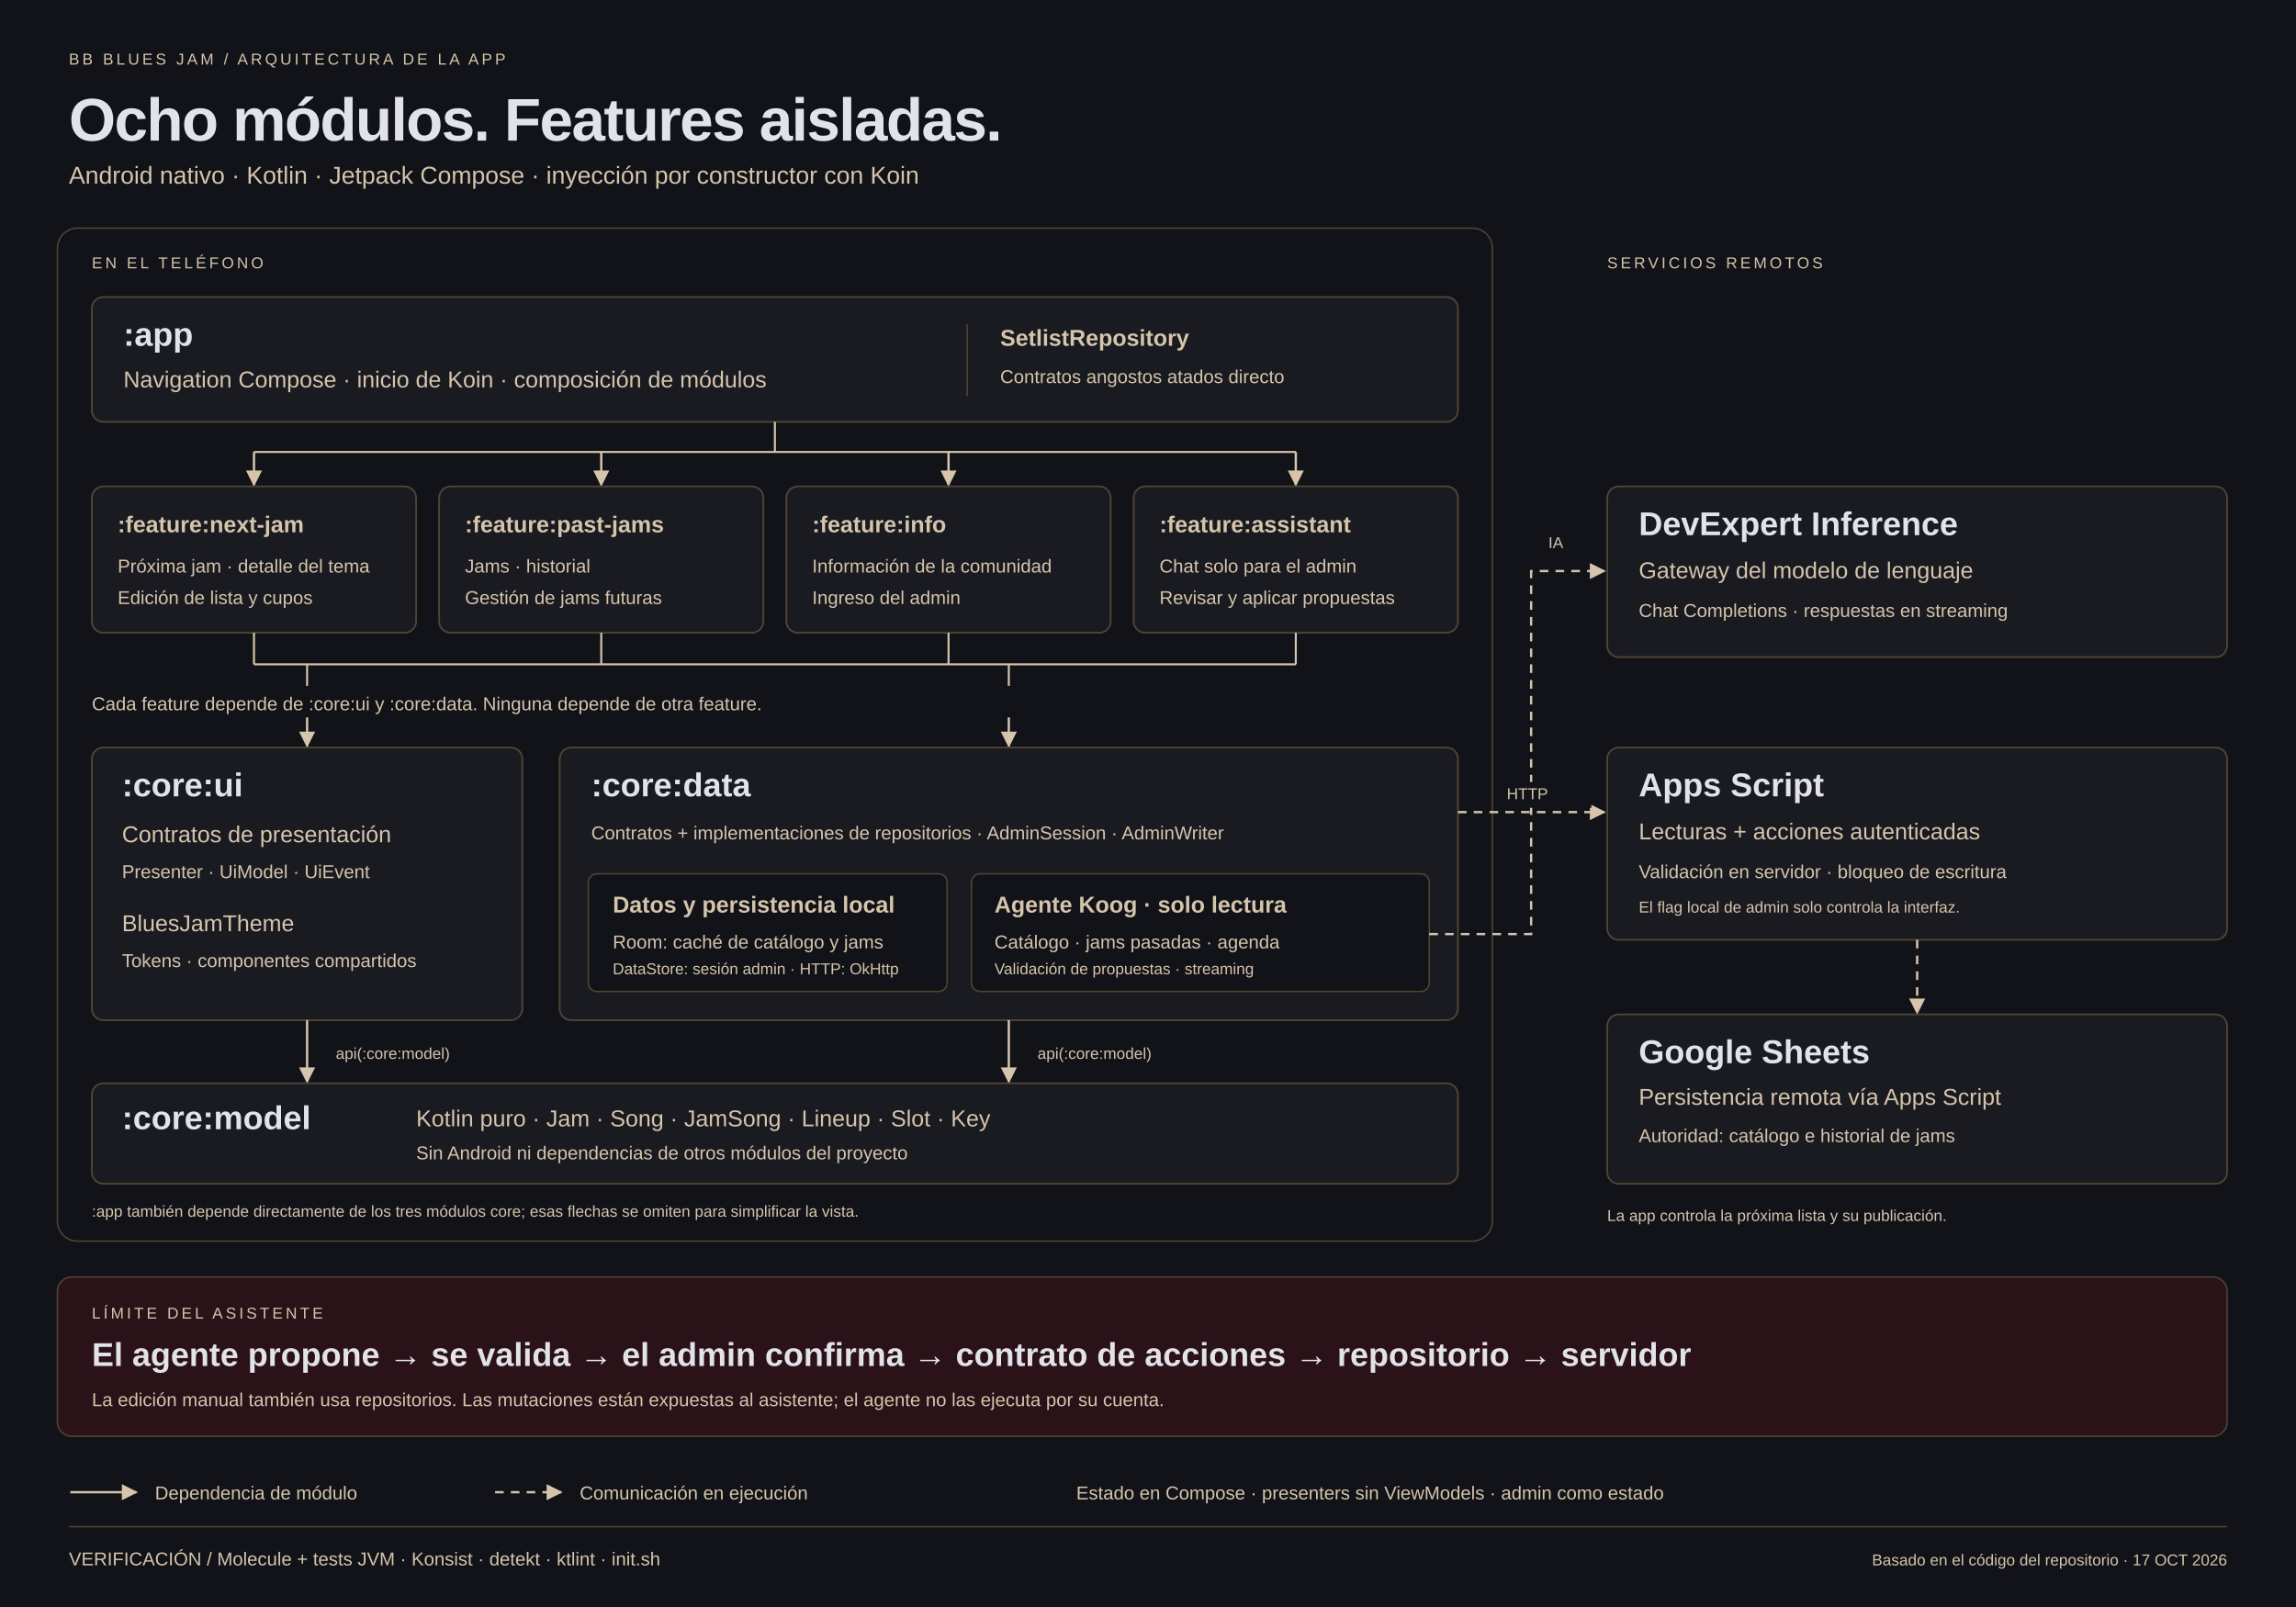
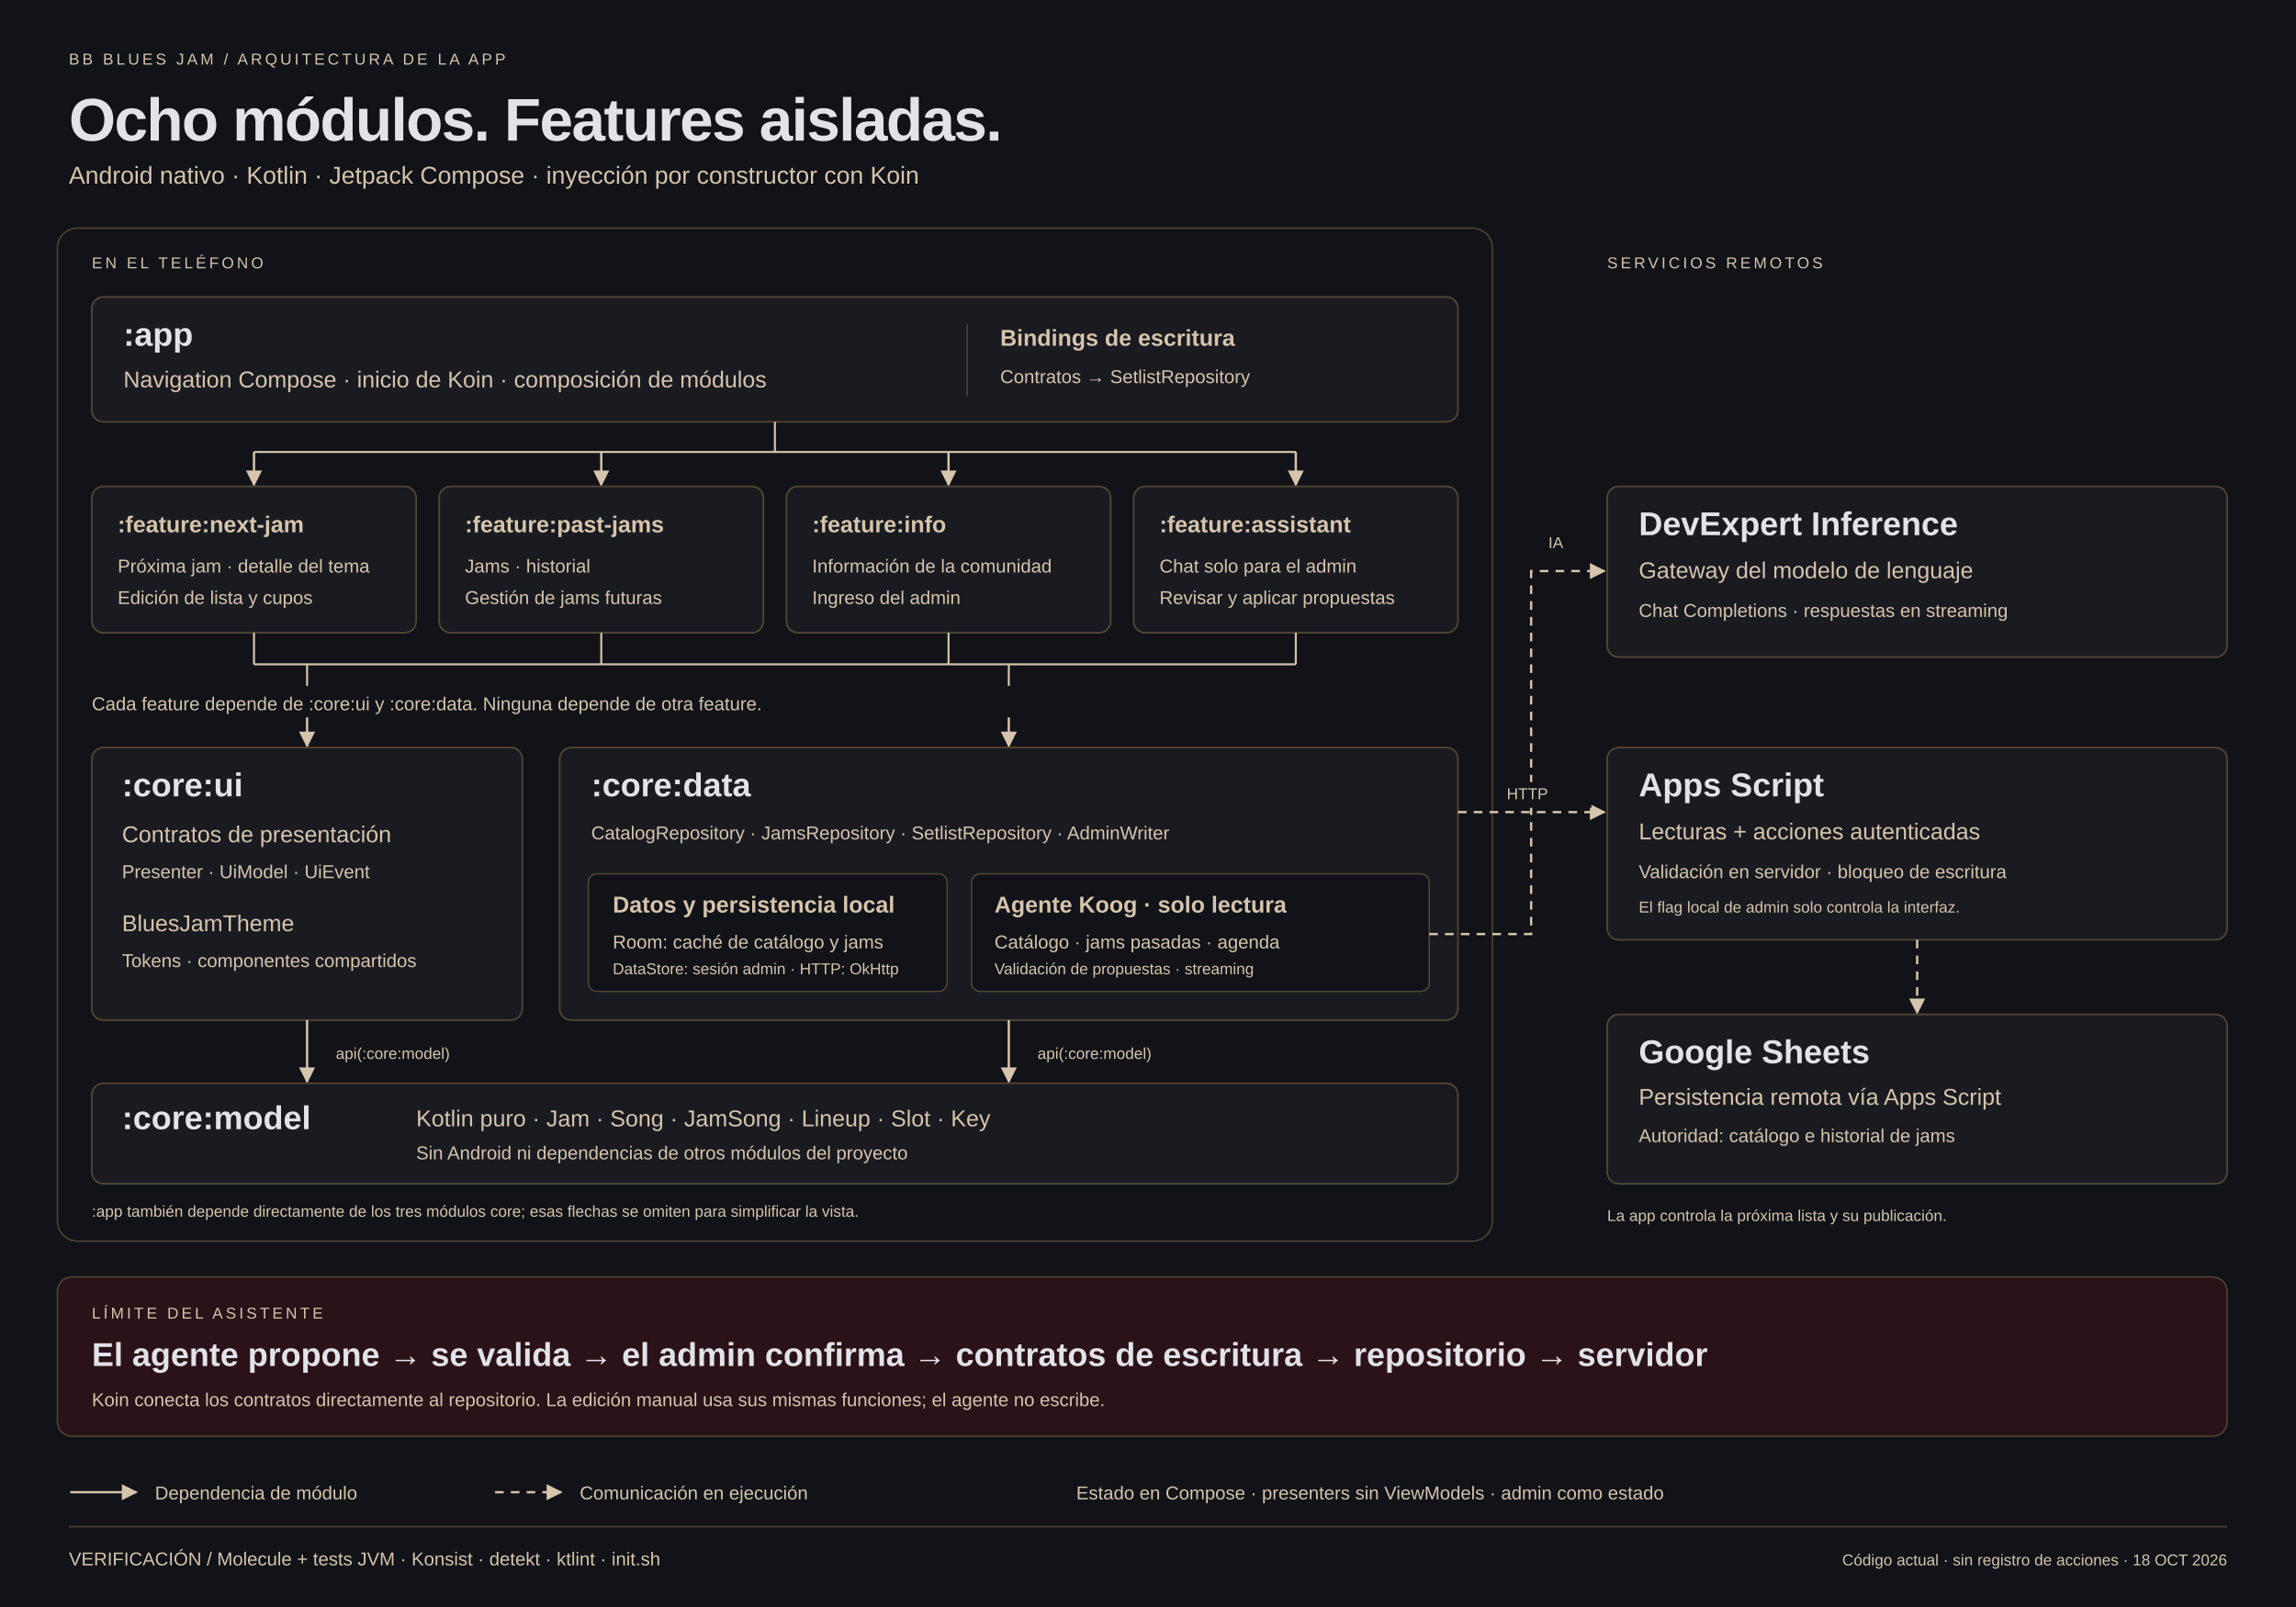
<svg xmlns="http://www.w3.org/2000/svg" width="1600" height="1120" viewBox="0 0 1600 1120" role="img" aria-labelledby="title desc">
  <defs>
    <marker id="arrow" viewBox="0 0 10 10" refX="9" refY="5" markerWidth="7" markerHeight="7" orient="auto-start-reverse">
      <path d="M0 0 10 5 0 10z" fill="#D6C4AC" />
    </marker>
    <style>
      text{font-family:Arial,Helvetica,sans-serif;fill:#E2E2E9} .headline{font-size:42px;font-weight:800;letter-spacing:-1px}.subtitle{font-size:17px;fill:#D6C4AC}.eyebrow{font-size:11px;letter-spacing:2px;fill:#D6C4AC}.module{font-size:23px;font-weight:700}.body{font-size:16px;fill:#D6C4AC}.small{font-size:13px;fill:#D6C4AC}.tiny{font-size:11px;fill:#D6C4AC}.box{fill:#1A1B21;stroke:#514532;stroke-width:1.2}.inner{fill:#111318;stroke:#514532;stroke-width:1}.dependency{fill:none;stroke:#D6C4AC;stroke-width:1.6;marker-end:url(#arrow)}.bus{fill:none;stroke:#D6C4AC;stroke-width:1.4}.http{fill:none;stroke:#D6C4AC;stroke-width:1.6;stroke-dasharray:6 5;marker-end:url(#arrow)}
    </style>
  </defs>
  <rect width="1600" height="1120" fill="#111318" />
  <text x="48" y="45" class="eyebrow">BB BLUES JAM / ARQUITECTURA DE LA APP</text>
  <text x="48" y="98" class="headline">Ocho módulos. Features aisladas.</text>
  <text x="48" y="128" class="subtitle">Android nativo · Kotlin · Jetpack Compose · inyección por constructor con Koin</text>
  <rect x="40" y="159" width="1000" height="706" rx="14" fill="none" stroke="#514532" />
  <text x="64" y="187" class="eyebrow">EN EL TELÉFONO</text>
  <text x="1120" y="187" class="eyebrow">SERVICIOS REMOTOS</text>
  <rect x="64" y="207" width="952" height="87" rx="8" class="box" />
  <text x="86" y="241" class="module">:app</text>
  <text x="86" y="270" class="body">Navigation Compose · inicio de Koin · composición de módulos</text>
  <line x1="674" y1="226" x2="674" y2="276" stroke="#514532" />
-   <text x="697" y="241" class="body" font-weight="700">SetlistRepository</text>
-   <text x="697" y="267" class="small">Contratos angostos atados directo</text>
+   <text x="697" y="241" class="body" font-weight="700">Bindings de escritura</text>
+   <text x="697" y="267" class="small">Contratos → SetlistRepository</text>
  <path d="M540 294V315M177 315H903" class="bus" />
  <path d="M177 315V338" class="dependency" />
  <path d="M419 315V338" class="dependency" />
  <path d="M661 315V338" class="dependency" />
  <path d="M903 315V338" class="dependency" />
  <rect x="64" y="339" width="226" height="102" rx="8" class="box" />
  <text x="82" y="371" class="body" font-weight="700">:feature:next-jam</text>
  <text x="82" y="399" class="small">Próxima jam · detalle del tema</text>
  <text x="82" y="421" class="small">Edición de lista y cupos</text>
  <rect x="306" y="339" width="226" height="102" rx="8" class="box" />
  <text x="324" y="371" class="body" font-weight="700">:feature:past-jams</text>
  <text x="324" y="399" class="small">Jams · historial</text>
  <text x="324" y="421" class="small">Gestión de jams futuras</text>
  <rect x="548" y="339" width="226" height="102" rx="8" class="box" />
  <text x="566" y="371" class="body" font-weight="700">:feature:info</text>
  <text x="566" y="399" class="small">Información de la comunidad</text>
  <text x="566" y="421" class="small">Ingreso del admin</text>
  <rect x="790" y="339" width="226" height="102" rx="8" class="box" />
  <text x="808" y="371" class="body" font-weight="700">:feature:assistant</text>
  <text x="808" y="399" class="small">Chat solo para el admin</text>
  <text x="808" y="421" class="small">Revisar y aplicar propuestas</text>
  <path d="M177 441V463M419 441V463M661 441V463M903 441V463M177 463H903" class="bus" />
  <text x="64" y="495" class="small">Cada feature depende de :core:ui y :core:data. Ninguna depende de otra feature.</text>
  <path d="M214 463V478M703 463V478" class="bus" />
  <path d="M214 500V520" class="dependency" />
  <path d="M703 500V520" class="dependency" />
  <rect x="64" y="521" width="300" height="190" rx="8" class="box" />
  <text x="85" y="555" class="module">:core:ui</text>
  <text x="85" y="587" class="body">Contratos de presentación</text>
  <text x="85" y="612" class="small">Presenter · UiModel · UiEvent</text>
  <text x="85" y="649" class="body">BluesJamTheme</text>
  <text x="85" y="674" class="small">Tokens · componentes compartidos</text>
  <rect x="390" y="521" width="626" height="190" rx="8" class="box" />
  <text x="412" y="555" class="module">:core:data</text>
-   <text x="412" y="585" class="small">Contratos + implementaciones de repositorios · AdminSession · AdminWriter</text>
+   <text x="412" y="585" class="small">CatalogRepository · JamsRepository · SetlistRepository · AdminWriter</text>
  <rect x="410" y="609" width="250" height="82" rx="6" class="inner" />
  <text x="427" y="636" class="body" font-weight="700">Datos y persistencia local</text>
  <text x="427" y="661" class="small">Room: caché de catálogo y jams</text>
  <text x="427" y="679" class="tiny">DataStore: sesión admin · HTTP: OkHttp</text>
  <rect x="677" y="609" width="319" height="82" rx="6" class="inner" />
  <text x="693" y="636" class="body" font-weight="700">Agente Koog · solo lectura</text>
  <text x="693" y="661" class="small">Catálogo · jams pasadas · agenda</text>
  <text x="693" y="679" class="tiny">Validación de propuestas · streaming</text>
  <path d="M214 711V754" class="dependency" />
  <path d="M703 711V754" class="dependency" />
  <text x="234" y="738" class="tiny">api(:core:model)</text>
  <text x="723" y="738" class="tiny">api(:core:model)</text>
  <rect x="64" y="755" width="952" height="70" rx="8" class="box" />
  <text x="85" y="787" class="module">:core:model</text>
  <text x="290" y="785" class="body">Kotlin puro · Jam · Song · JamSong · Lineup · Slot · Key</text>
  <text x="290" y="808" class="small">Sin Android ni dependencias de otros módulos del proyecto</text>
  <text x="64" y="848" class="tiny">:app también depende directamente de los tres módulos core; esas flechas se omiten para simplificar la vista.</text>
  <rect x="1120" y="339" width="432" height="119" rx="8" class="box" />
  <text x="1142" y="373" class="module">DevExpert Inference</text>
  <text x="1142" y="403" class="body">Gateway del modelo de lenguaje</text>
  <text x="1142" y="430" class="small">Chat Completions · respuestas en streaming</text>
  <path d="M996 651H1067V398H1118" class="http" />
  <text x="1079" y="382" class="tiny">IA</text>
  <rect x="1120" y="521" width="432" height="134" rx="8" class="box" />
  <text x="1142" y="555" class="module">Apps Script</text>
  <text x="1142" y="585" class="body">Lecturas + acciones autenticadas</text>
  <text x="1142" y="612" class="small">Validación en servidor · bloqueo de escritura</text>
  <text x="1142" y="636" class="tiny">El flag local de admin solo controla la interfaz.</text>
  <path d="M1016 566H1118" class="http" />
  <rect x="1044" y="545" width="65" height="18" fill="#111318" />
  <text x="1050" y="557" class="tiny">HTTP</text>
  <path d="M1336 655V706" class="http" />
  <rect x="1120" y="707" width="432" height="118" rx="8" class="box" />
  <text x="1142" y="741" class="module">Google Sheets</text>
  <text x="1142" y="770" class="body">Persistencia remota vía Apps Script</text>
  <text x="1142" y="796" class="small">Autoridad: catálogo e historial de jams</text>
  <text x="1120" y="851" class="tiny">La app controla la próxima lista y su publicación.</text>
  <rect x="40" y="890" width="1512" height="111" rx="10" fill="#2A1218" stroke="#514532" />
  <text x="64" y="919" class="eyebrow">LÍMITE DEL ASISTENTE</text>
-   <text x="64" y="952" class="module" font-size="21">El agente propone → se valida → el admin confirma → contrato de acciones → repositorio → servidor</text>
-   <text x="64" y="980" class="small">La edición manual también usa repositorios. Las mutaciones están expuestas al asistente; el agente no las ejecuta por su cuenta.</text>
+   <text x="64" y="952" class="module" font-size="21">El agente propone → se valida → el admin confirma → contratos de escritura → repositorio → servidor</text>
+   <text x="64" y="980" class="small">Koin conecta los contratos directamente al repositorio. La edición manual usa sus mismas funciones; el agente no escribe.</text>
  <path d="M49 1040H95" class="dependency" />
  <text x="108" y="1045" class="small">Dependencia de módulo</text>
  <path d="M345 1040H391" class="http" />
  <text x="404" y="1045" class="small">Comunicación en ejecución</text>
  <text x="750" y="1045" class="small">Estado en Compose · presenters sin ViewModels · admin como estado</text>
  <line x1="48" y1="1064" x2="1552" y2="1064" stroke="#514532" />
  <text x="48" y="1091" class="small">VERIFICACIÓN / Molecule + tests JVM · Konsist · detekt · ktlint · init.sh</text>
-   <text x="1552" y="1091" text-anchor="end" class="tiny">Basado en el código del repositorio · 17 OCT 2026</text>
+   <text x="1552" y="1091" text-anchor="end" class="tiny">Código actual · sin registro de acciones · 18 OCT 2026</text>
</svg>
